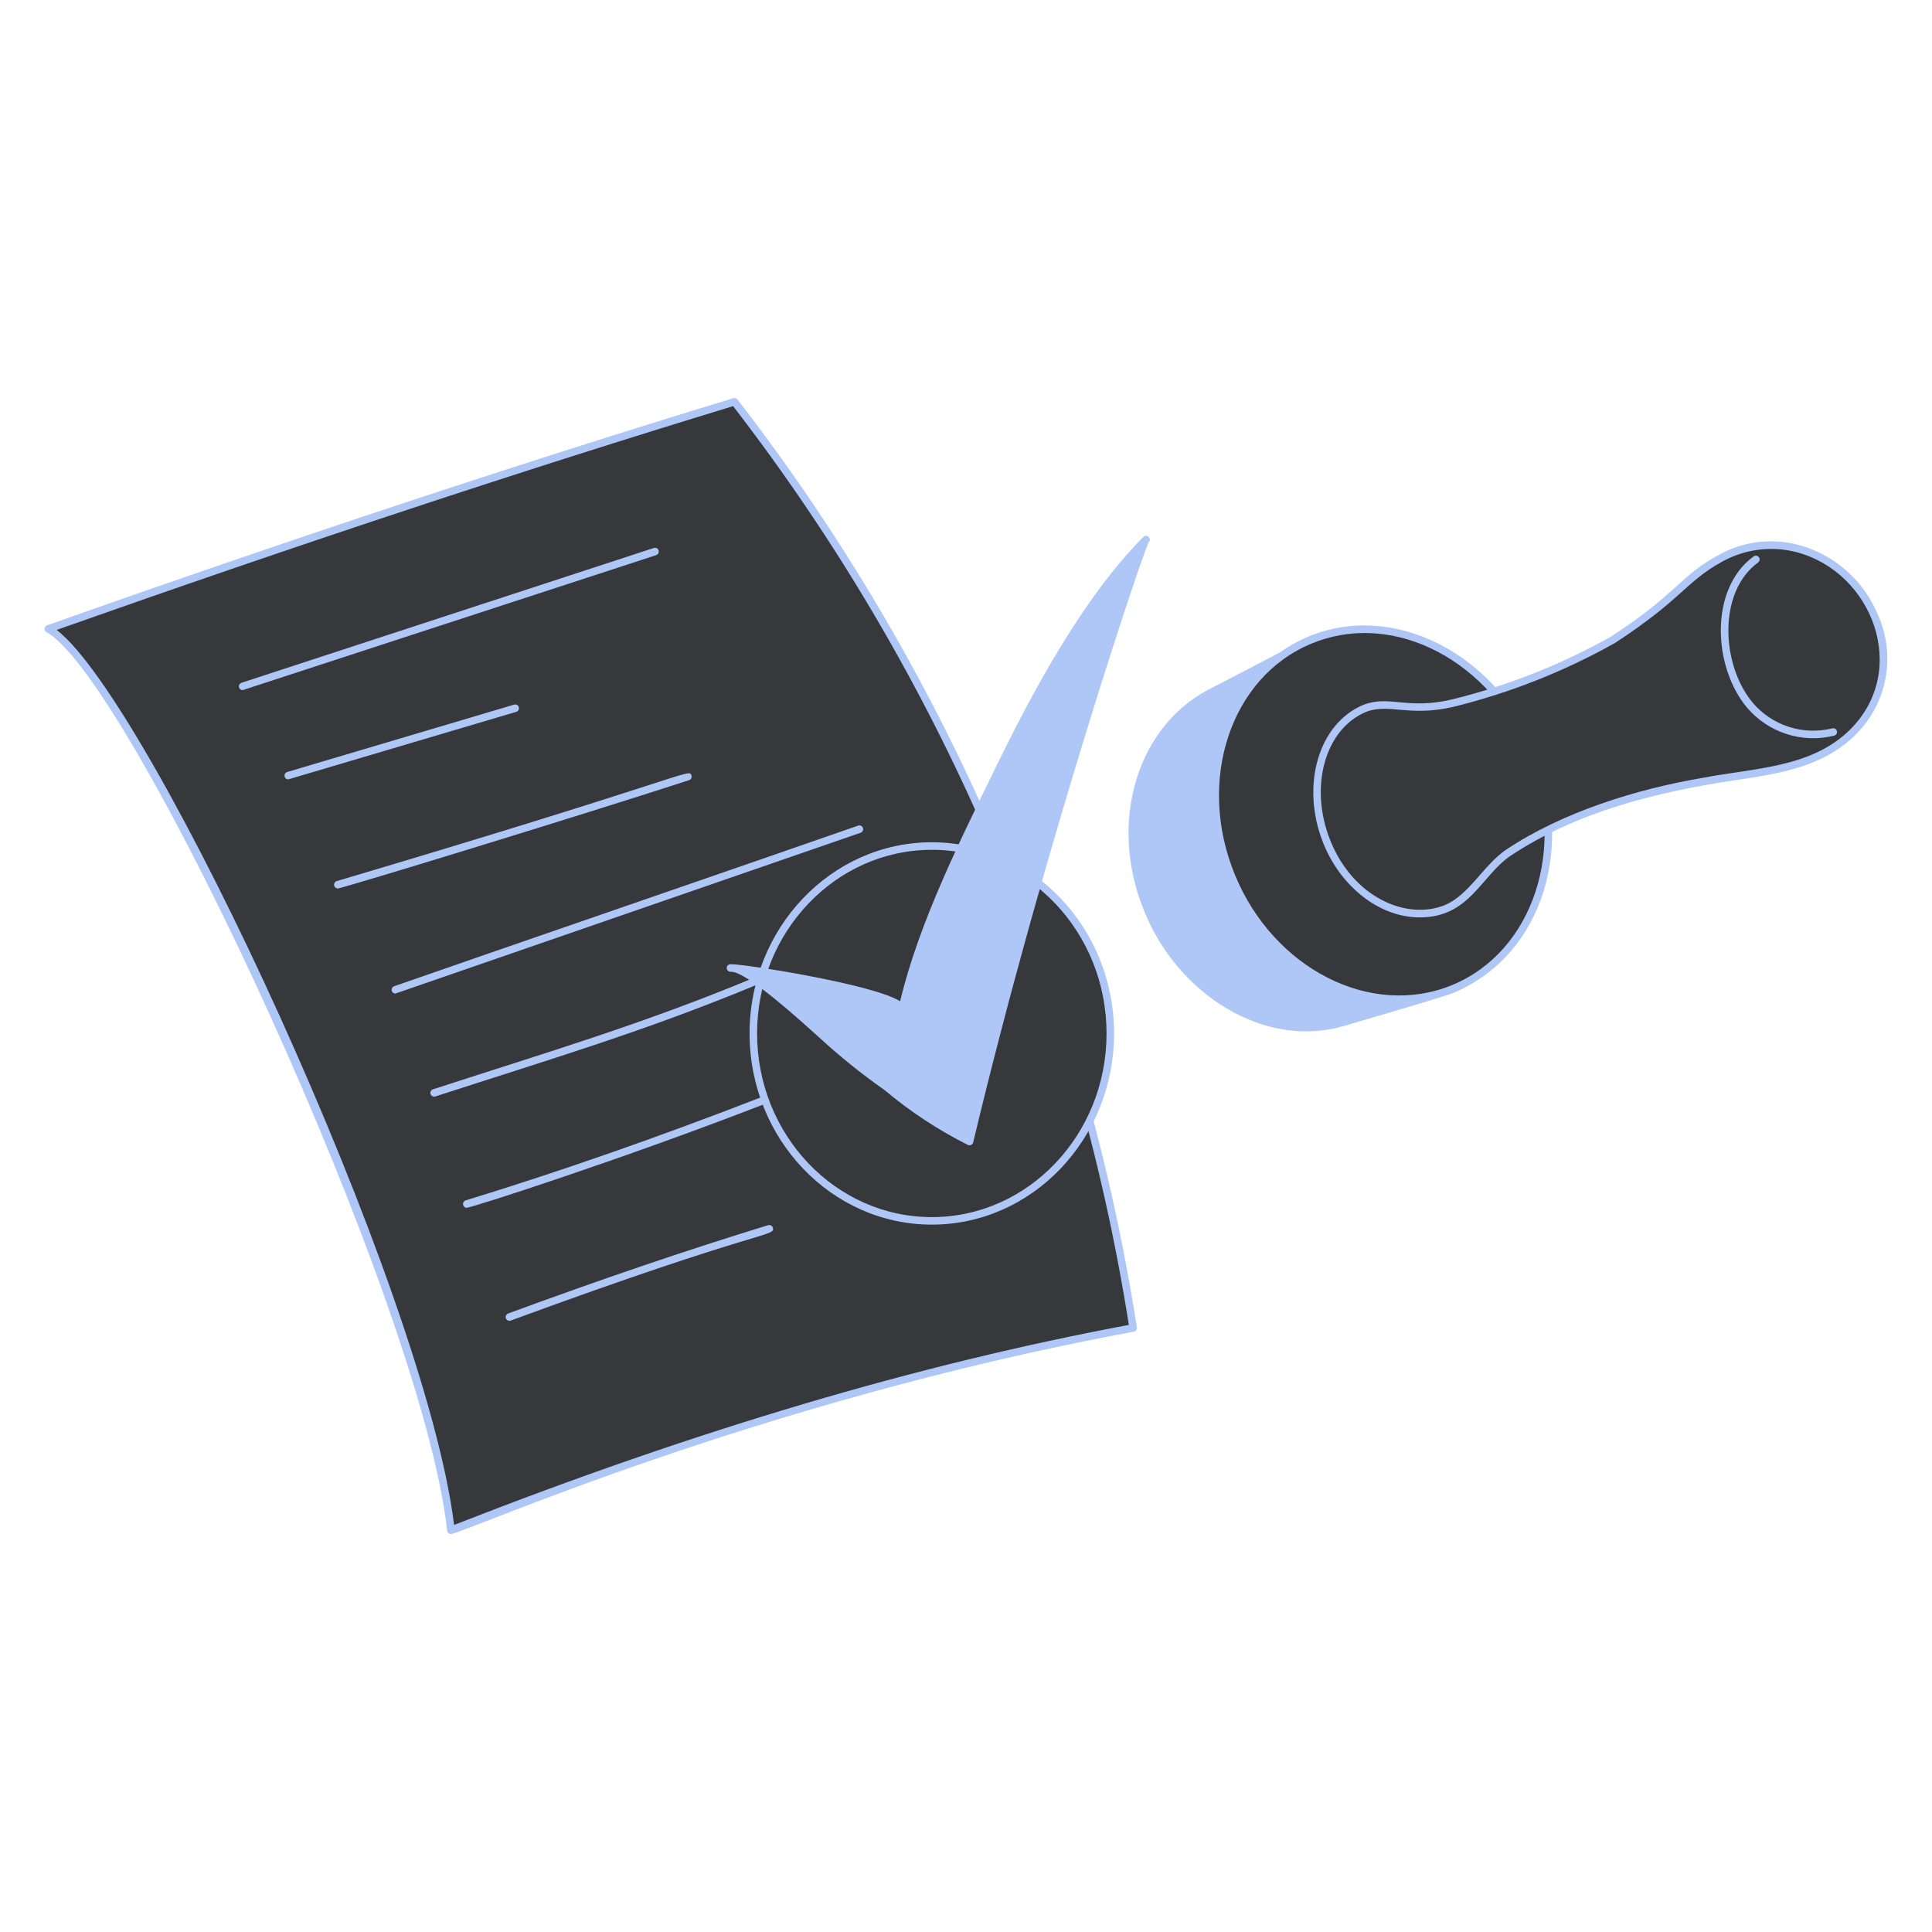
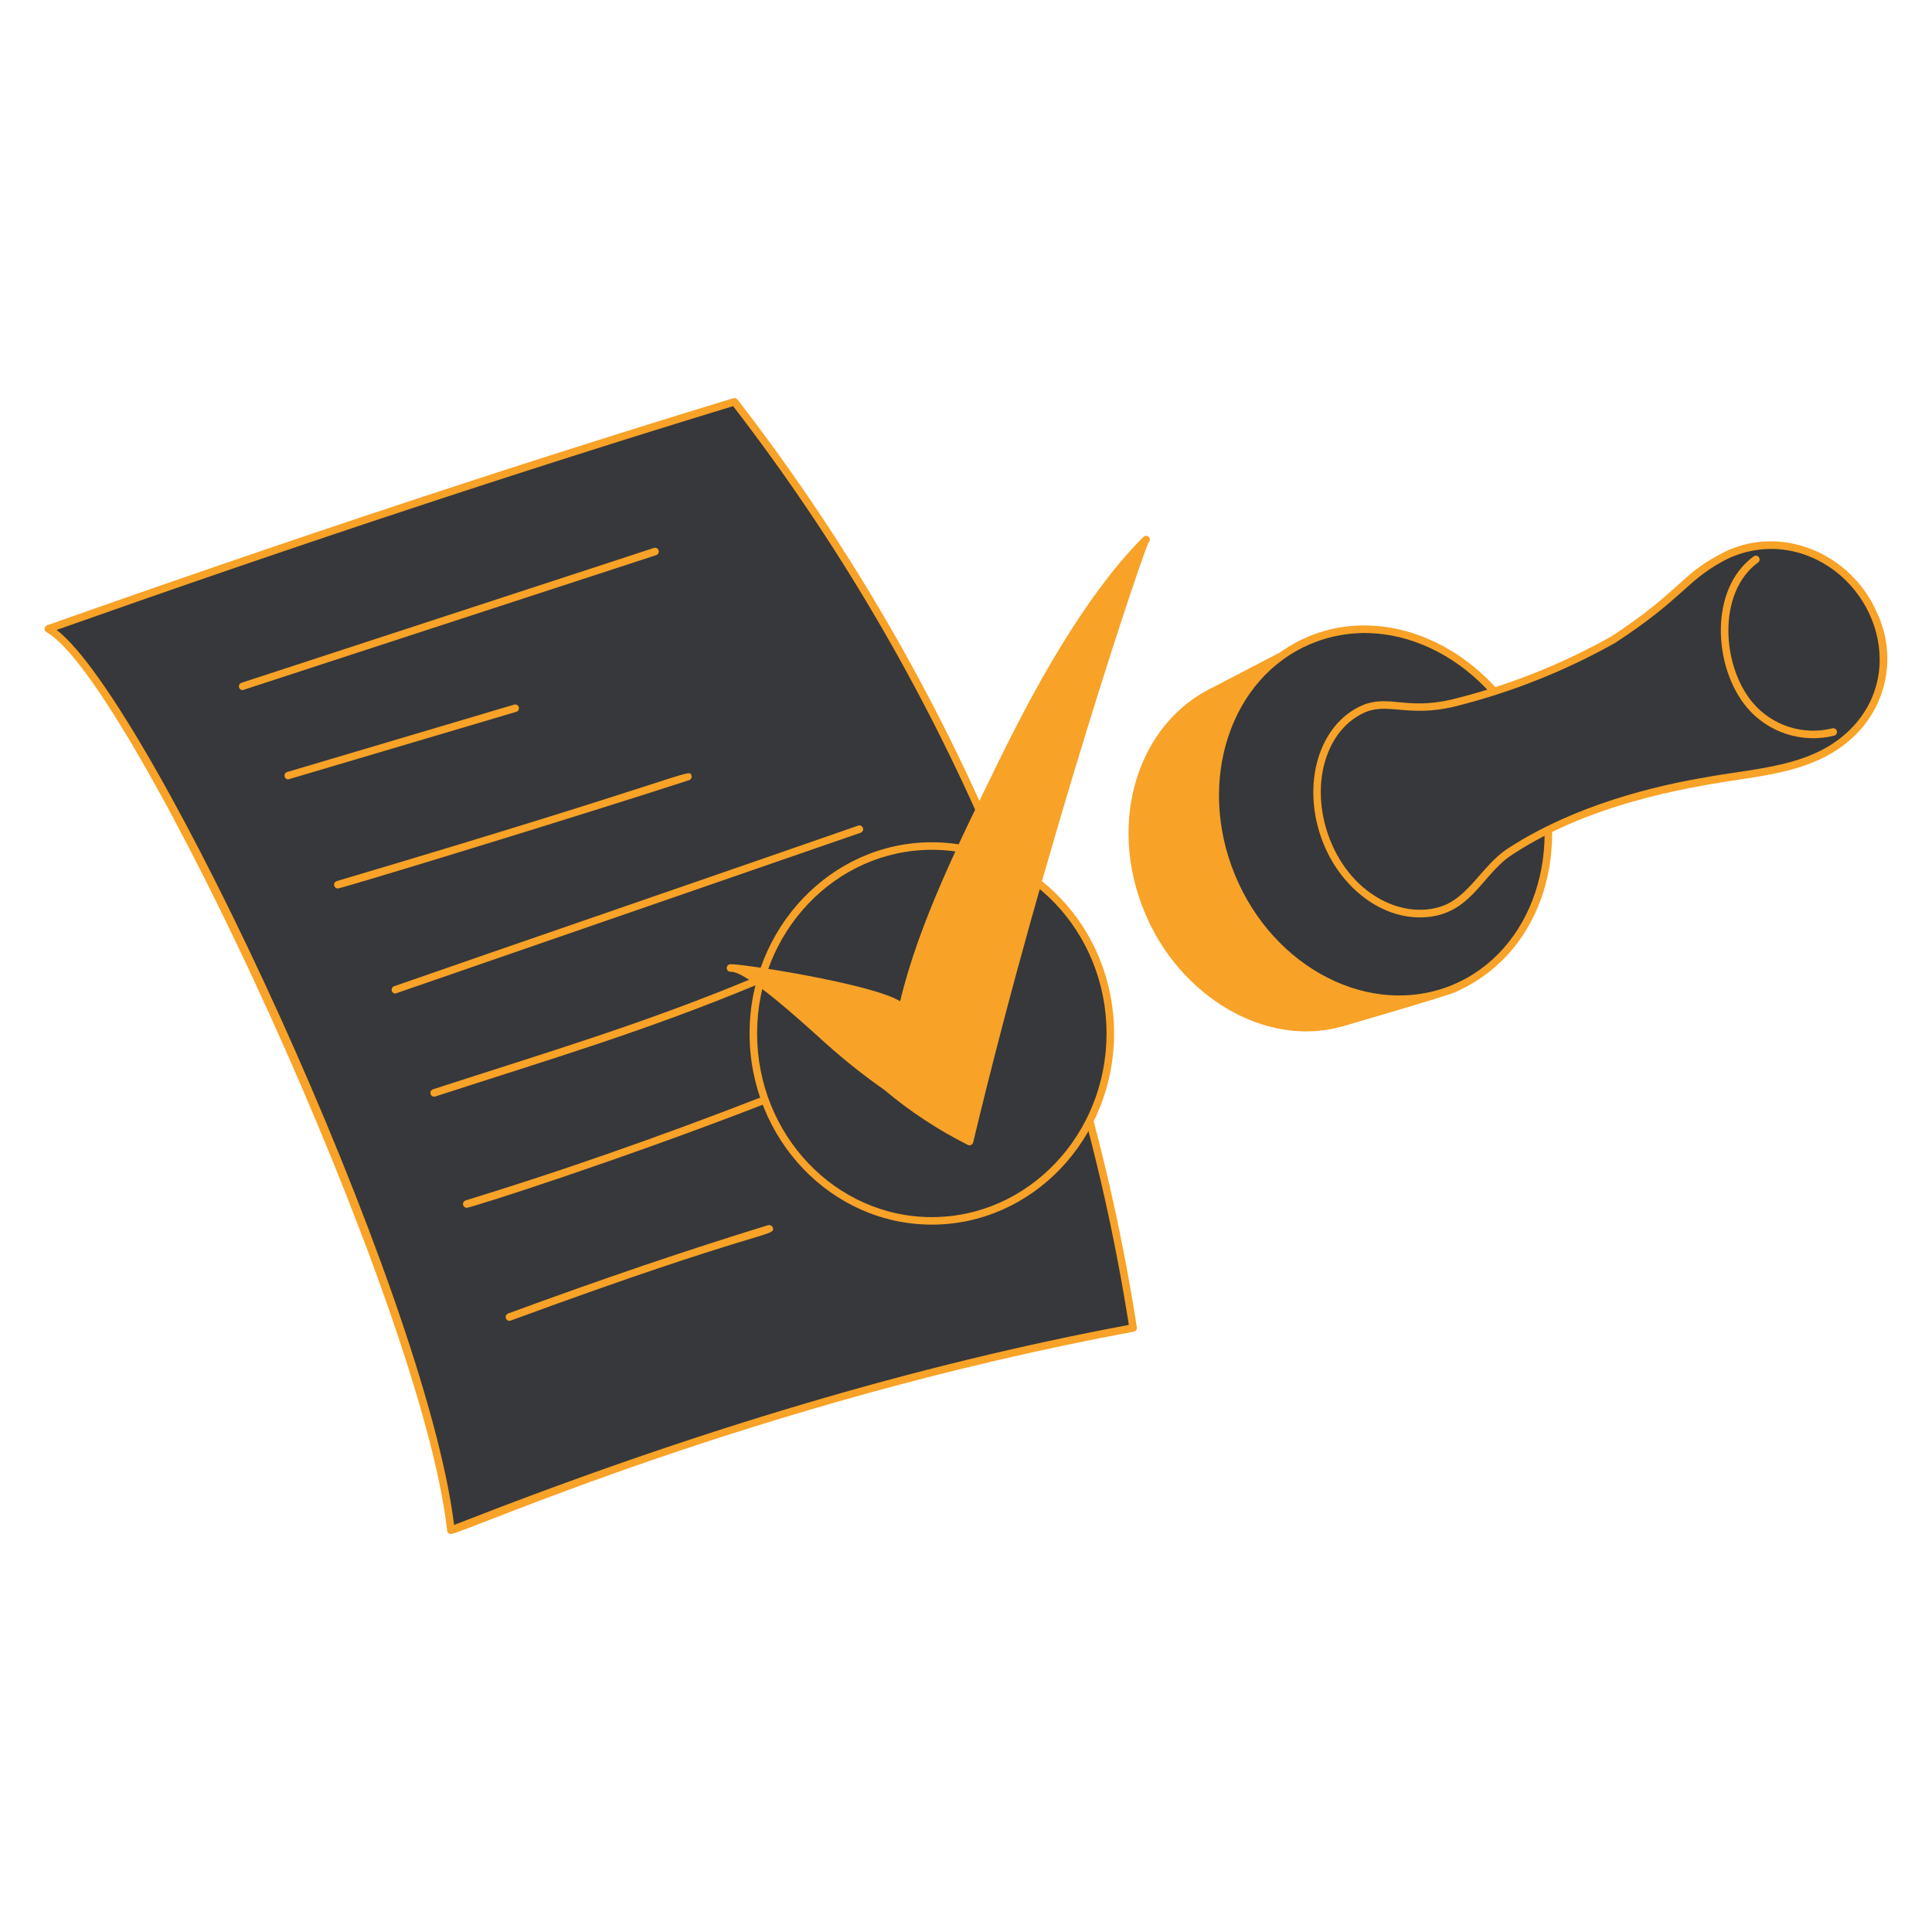
<svg xmlns="http://www.w3.org/2000/svg" width="174" height="174" viewBox="0 0 174 174" fill="none">
  <path d="M40.609 137.817C60.614 129.958 80.89 123.528 102.052 119.599C97.333 89.205 84.98 60.506 66.15 36.185C45.342 42.527 24.801 49.404 4.35 56.639C12.298 61.013 38.376 117.451 40.609 137.817Z" fill="#36383B" />
-   <path d="M40.609 138.157C40.525 138.157 40.445 138.126 40.382 138.07C40.32 138.014 40.281 137.937 40.272 137.854C38.029 117.398 11.816 61.135 4.186 56.934C4.129 56.902 4.082 56.854 4.051 56.797C4.021 56.739 4.007 56.674 4.012 56.609C4.018 56.544 4.042 56.481 4.081 56.429C4.121 56.378 4.175 56.339 4.237 56.317C26.482 48.448 46.702 41.761 66.051 35.86C66.117 35.84 66.187 35.841 66.253 35.862C66.319 35.883 66.376 35.923 66.418 35.977C85.27 60.35 97.644 89.1 102.387 119.546C102.401 119.633 102.38 119.722 102.329 119.794C102.278 119.866 102.201 119.916 102.114 119.931C67.983 126.268 41.651 138.157 40.609 138.157ZM5.102 56.731C13.613 63.264 38.32 116.268 40.895 137.34C62.751 128.777 82.636 122.882 101.666 119.325C96.915 89.189 84.659 60.734 66.025 36.578C46.938 42.398 27 48.993 5.102 56.731Z" fill="#AEC7F6" />
-   <path d="M21.855 62.154C21.774 62.154 21.696 62.125 21.635 62.073C21.574 62.021 21.533 61.948 21.521 61.869C21.508 61.789 21.524 61.708 21.566 61.639C21.607 61.571 21.672 61.519 21.748 61.493L58.899 49.347C58.984 49.323 59.074 49.332 59.152 49.373C59.23 49.415 59.288 49.484 59.316 49.568C59.343 49.651 59.337 49.742 59.298 49.822C59.26 49.901 59.192 49.962 59.11 49.992L21.855 62.154Z" fill="#AEC7F6" />
-   <path d="M25.962 70.193C25.881 70.193 25.802 70.164 25.74 70.11C25.678 70.057 25.638 69.983 25.626 69.902C25.615 69.822 25.632 69.739 25.676 69.671C25.72 69.602 25.788 69.551 25.866 69.528L46.317 63.456C46.402 63.434 46.492 63.447 46.568 63.49C46.644 63.533 46.7 63.604 46.725 63.688C46.75 63.772 46.741 63.862 46.701 63.94C46.661 64.018 46.593 64.077 46.51 64.105L25.962 70.193Z" fill="#AEC7F6" />
-   <path d="M30.427 80.017C30.346 80.017 30.267 79.988 30.205 79.934C30.143 79.881 30.103 79.807 30.091 79.726C30.079 79.646 30.097 79.563 30.141 79.495C30.185 79.426 30.253 79.375 30.331 79.352C62.286 69.874 62.051 69.147 62.275 69.838C62.303 69.923 62.296 70.016 62.255 70.096C62.214 70.177 62.143 70.237 62.058 70.265C51.699 73.63 30.793 80.017 30.427 80.017Z" fill="#AEC7F6" />
-   <path d="M35.607 89.483C35.528 89.483 35.45 89.454 35.389 89.403C35.328 89.351 35.287 89.28 35.273 89.201C35.26 89.122 35.275 89.041 35.315 88.972C35.356 88.903 35.42 88.85 35.495 88.823C42.641 86.322 70.148 76.856 77.291 74.355C77.375 74.327 77.468 74.333 77.548 74.373C77.628 74.412 77.689 74.481 77.718 74.565C77.748 74.649 77.743 74.741 77.705 74.822C77.667 74.903 77.599 74.965 77.515 74.996L35.607 89.483Z" fill="#AEC7F6" />
-   <path d="M38.986 98.109C49.513 94.688 57.879 92.23 67.985 88.027C68.026 88.009 68.07 88 68.115 88C68.159 88 68.203 88.009 68.245 88.026C68.327 88.061 68.393 88.127 68.429 88.209C68.446 88.251 68.455 88.295 68.455 88.339C68.456 88.384 68.447 88.428 68.43 88.469C68.413 88.51 68.388 88.548 68.356 88.579C68.325 88.611 68.287 88.636 68.246 88.653C58.125 92.863 49.767 95.321 39.196 98.754C39.111 98.778 39.021 98.769 38.943 98.727C38.865 98.686 38.807 98.616 38.779 98.533C38.752 98.449 38.758 98.358 38.797 98.279C38.835 98.2 38.903 98.139 38.986 98.109Z" fill="#AEC7F6" />
-   <path d="M42.038 108.774C41.956 108.774 41.878 108.745 41.816 108.692C41.755 108.639 41.714 108.565 41.702 108.485C41.69 108.404 41.707 108.322 41.751 108.254C41.794 108.185 41.861 108.134 41.938 108.11C50.52 105.476 59.218 102.44 68.528 98.83C68.612 98.801 68.703 98.805 68.784 98.841C68.864 98.878 68.927 98.944 68.96 99.027C68.992 99.109 68.99 99.201 68.955 99.282C68.921 99.364 68.855 99.428 68.774 99.463C55.887 104.46 42.449 108.774 42.038 108.774Z" fill="#AEC7F6" />
-   <path d="M45.762 118.297C54.251 115.174 61.911 112.572 69.179 110.342C69.265 110.317 69.357 110.326 69.437 110.368C69.516 110.41 69.576 110.481 69.603 110.567C69.857 111.397 68.754 110.567 45.997 118.934C45.955 118.949 45.911 118.956 45.866 118.954C45.822 118.953 45.778 118.942 45.737 118.923C45.697 118.905 45.66 118.878 45.63 118.846C45.6 118.813 45.576 118.774 45.561 118.733C45.546 118.691 45.538 118.646 45.54 118.602C45.542 118.557 45.553 118.514 45.571 118.473C45.59 118.433 45.616 118.396 45.649 118.366C45.682 118.336 45.72 118.312 45.762 118.297Z" fill="#AEC7F6" />
+   <path d="M40.609 138.157C40.525 138.157 40.445 138.126 40.382 138.07C40.32 138.014 40.281 137.937 40.272 137.854C38.029 117.398 11.816 61.135 4.186 56.934C4.129 56.902 4.082 56.854 4.051 56.797C4.021 56.739 4.007 56.674 4.012 56.609C4.018 56.544 4.042 56.481 4.081 56.429C4.121 56.378 4.175 56.339 4.237 56.317C26.482 48.448 46.702 41.761 66.051 35.86C66.117 35.84 66.187 35.841 66.253 35.862C66.319 35.883 66.376 35.923 66.418 35.977C85.27 60.35 97.644 89.1 102.387 119.546C102.401 119.633 102.38 119.722 102.329 119.794C102.278 119.866 102.201 119.916 102.114 119.931C67.983 126.268 41.651 138.157 40.609 138.157ZM5.102 56.731C13.613 63.264 38.32 116.268 40.895 137.34C62.751 128.777 82.636 122.882 101.666 119.325C96.915 89.189 84.659 60.734 66.025 36.578C46.938 42.398 27 48.993 5.102 56.731Z" fill="#F8a227" />
+   <path d="M21.855 62.154C21.774 62.154 21.696 62.125 21.635 62.073C21.574 62.021 21.533 61.948 21.521 61.869C21.508 61.789 21.524 61.708 21.566 61.639C21.607 61.571 21.672 61.519 21.748 61.493L58.899 49.347C58.984 49.323 59.074 49.332 59.152 49.373C59.23 49.415 59.288 49.484 59.316 49.568C59.343 49.651 59.337 49.742 59.298 49.822C59.26 49.901 59.192 49.962 59.11 49.992L21.855 62.154Z" fill="#F8a227" />
+   <path d="M25.962 70.193C25.881 70.193 25.802 70.164 25.74 70.11C25.678 70.057 25.638 69.983 25.626 69.902C25.615 69.822 25.632 69.739 25.676 69.671C25.72 69.602 25.788 69.551 25.866 69.528L46.317 63.456C46.402 63.434 46.492 63.447 46.568 63.49C46.644 63.533 46.7 63.604 46.725 63.688C46.75 63.772 46.741 63.862 46.701 63.94C46.661 64.018 46.593 64.077 46.51 64.105L25.962 70.193Z" fill="#F8a227" />
+   <path d="M30.427 80.017C30.346 80.017 30.267 79.988 30.205 79.934C30.143 79.881 30.103 79.807 30.091 79.726C30.079 79.646 30.097 79.563 30.141 79.495C30.185 79.426 30.253 79.375 30.331 79.352C62.286 69.874 62.051 69.147 62.275 69.838C62.303 69.923 62.296 70.016 62.255 70.096C62.214 70.177 62.143 70.237 62.058 70.265C51.699 73.63 30.793 80.017 30.427 80.017Z" fill="#F8a227" />
+   <path d="M35.607 89.483C35.528 89.483 35.45 89.454 35.389 89.403C35.328 89.351 35.287 89.28 35.273 89.201C35.26 89.122 35.275 89.041 35.315 88.972C35.356 88.903 35.42 88.85 35.495 88.823C42.641 86.322 70.148 76.856 77.291 74.355C77.375 74.327 77.468 74.333 77.548 74.373C77.628 74.412 77.689 74.481 77.718 74.565C77.748 74.649 77.743 74.741 77.705 74.822C77.667 74.903 77.599 74.965 77.515 74.996L35.607 89.483Z" fill="#F8a227" />
+   <path d="M38.986 98.109C49.513 94.688 57.879 92.23 67.985 88.027C68.026 88.009 68.07 88 68.115 88C68.159 88 68.203 88.009 68.245 88.026C68.327 88.061 68.393 88.127 68.429 88.209C68.446 88.251 68.455 88.295 68.455 88.339C68.456 88.384 68.447 88.428 68.43 88.469C68.413 88.51 68.388 88.548 68.356 88.579C68.325 88.611 68.287 88.636 68.246 88.653C58.125 92.863 49.767 95.321 39.196 98.754C39.111 98.778 39.021 98.769 38.943 98.727C38.865 98.686 38.807 98.616 38.779 98.533C38.752 98.449 38.758 98.358 38.797 98.279C38.835 98.2 38.903 98.139 38.986 98.109Z" fill="#F8a227" />
+   <path d="M42.038 108.774C41.956 108.774 41.878 108.745 41.816 108.692C41.755 108.639 41.714 108.565 41.702 108.485C41.69 108.404 41.707 108.322 41.751 108.254C41.794 108.185 41.861 108.134 41.938 108.11C50.52 105.476 59.218 102.44 68.528 98.83C68.612 98.801 68.703 98.805 68.784 98.841C68.864 98.878 68.927 98.944 68.96 99.027C68.992 99.109 68.99 99.201 68.955 99.282C68.921 99.364 68.855 99.428 68.774 99.463C55.887 104.46 42.449 108.774 42.038 108.774Z" fill="#F8a227" />
+   <path d="M45.762 118.297C54.251 115.174 61.911 112.572 69.179 110.342C69.265 110.317 69.357 110.326 69.437 110.368C69.516 110.41 69.576 110.481 69.603 110.567C69.857 111.397 68.754 110.567 45.997 118.934C45.955 118.949 45.911 118.956 45.866 118.954C45.822 118.953 45.778 118.942 45.737 118.923C45.697 118.905 45.66 118.878 45.63 118.846C45.6 118.813 45.576 118.774 45.561 118.733C45.546 118.691 45.538 118.646 45.54 118.602C45.542 118.557 45.553 118.514 45.571 118.473C45.59 118.433 45.616 118.396 45.649 118.366C45.682 118.336 45.72 118.312 45.762 118.297Z" fill="#F8a227" />
  <path d="M83.923 109.953C92.801 109.953 99.998 102.396 99.998 93.074C99.998 83.752 92.801 76.195 83.923 76.195C75.044 76.195 67.848 83.752 67.848 93.074C67.848 102.396 75.044 109.953 83.923 109.953Z" fill="#36383B" />
-   <path d="M83.923 110.292C74.875 110.292 67.508 102.568 67.508 93.074C67.508 83.579 74.871 75.856 83.923 75.856C92.974 75.856 100.337 83.579 100.337 93.074C100.337 102.568 92.973 110.292 83.923 110.292ZM83.923 76.536C75.245 76.536 68.186 83.956 68.186 93.075C68.186 102.195 75.245 109.616 83.923 109.616C92.6 109.616 99.658 102.196 99.658 93.075C99.658 83.955 92.599 76.534 83.923 76.534V76.536Z" fill="#AEC7F6" />
-   <path d="M102.972 48.359C97.517 53.824 92.88 62.541 89.78 68.902C86.544 75.534 82.761 83.058 81.067 90.178C78.61 88.612 66.684 86.76 65.762 86.842C65.673 86.849 65.589 86.892 65.531 86.96C65.472 87.028 65.444 87.117 65.451 87.207C65.457 87.297 65.5 87.38 65.568 87.439C65.637 87.497 65.726 87.526 65.816 87.519C67.216 87.432 72.4 92.205 73.758 93.416C75.617 95.131 77.59 96.719 79.662 98.171C81.966 100.109 84.489 101.77 87.18 103.12C87.225 103.14 87.275 103.149 87.325 103.148C87.399 103.146 87.472 103.12 87.53 103.073C87.588 103.026 87.629 102.961 87.646 102.888C94.157 75.65 103.132 49.184 103.461 48.83C103.508 48.782 103.539 48.721 103.552 48.655C103.564 48.589 103.556 48.52 103.529 48.459C103.502 48.397 103.457 48.345 103.401 48.309C103.344 48.273 103.278 48.254 103.211 48.256C103.166 48.257 103.122 48.266 103.081 48.284C103.04 48.302 103.003 48.327 102.972 48.359Z" fill="#AEC7F6" />
+   <path d="M83.923 110.292C74.875 110.292 67.508 102.568 67.508 93.074C67.508 83.579 74.871 75.856 83.923 75.856C92.974 75.856 100.337 83.579 100.337 93.074C100.337 102.568 92.973 110.292 83.923 110.292ZM83.923 76.536C75.245 76.536 68.186 83.956 68.186 93.075C68.186 102.195 75.245 109.616 83.923 109.616C92.6 109.616 99.658 102.196 99.658 93.075C99.658 83.955 92.599 76.534 83.923 76.534V76.536Z" fill="#F8a227" />
+   <path d="M102.972 48.359C97.517 53.824 92.88 62.541 89.78 68.902C86.544 75.534 82.761 83.058 81.067 90.178C78.61 88.612 66.684 86.76 65.762 86.842C65.673 86.849 65.589 86.892 65.531 86.96C65.472 87.028 65.444 87.117 65.451 87.207C65.457 87.297 65.5 87.38 65.568 87.439C65.637 87.497 65.726 87.526 65.816 87.519C67.216 87.432 72.4 92.205 73.758 93.416C75.617 95.131 77.59 96.719 79.662 98.171C81.966 100.109 84.489 101.77 87.18 103.12C87.225 103.14 87.275 103.149 87.325 103.148C87.399 103.146 87.472 103.12 87.53 103.073C87.588 103.026 87.629 102.961 87.646 102.888C94.157 75.65 103.132 49.184 103.461 48.83C103.508 48.782 103.539 48.721 103.552 48.655C103.564 48.589 103.556 48.52 103.529 48.459C103.502 48.397 103.457 48.345 103.401 48.309C103.344 48.273 103.278 48.254 103.211 48.256C103.166 48.257 103.122 48.266 103.081 48.284C103.04 48.302 103.003 48.327 102.972 48.359Z" fill="#F8a227" />
  <path d="M130.904 89.033C138.385 85.956 141.56 76.436 137.994 67.771C134.43 59.104 125.476 54.573 117.995 57.65C110.514 60.727 107.339 70.248 110.904 78.913C114.469 87.58 123.424 92.111 130.904 89.033Z" fill="#36383B" />
-   <path d="M138.308 67.64C134.259 57.798 123.234 53.111 115.265 58.766L109.319 61.863C102.446 65.114 99.706 74.014 103.077 82.124C106.107 89.569 113.88 94.488 120.999 92.412C129.037 90.063 130.633 89.541 130.999 89.383C139.216 85.808 141.723 75.933 138.308 67.64ZM130.775 88.719C123.479 91.72 114.706 87.263 111.218 78.784C107.73 70.305 110.828 60.964 118.123 57.962C125.722 54.838 134.329 59.752 137.68 67.898C141.168 76.378 138.069 85.719 130.775 88.719Z" fill="#AEC7F6" />
+   <path d="M138.308 67.64C134.259 57.798 123.234 53.111 115.265 58.766L109.319 61.863C102.446 65.114 99.706 74.014 103.077 82.124C106.107 89.569 113.88 94.488 120.999 92.412C129.037 90.063 130.633 89.541 130.999 89.383C139.216 85.808 141.723 75.933 138.308 67.64ZM130.775 88.719C123.479 91.72 114.706 87.263 111.218 78.784C107.73 70.305 110.828 60.964 118.123 57.962C125.722 54.838 134.329 59.752 137.68 67.898C141.168 76.378 138.069 85.719 130.775 88.719Z" fill="#F8a227" />
  <path d="M154.924 50.294C151.485 52.192 151.07 53.829 145.276 57.618C140.724 60.147 135.86 62.07 130.809 63.336C129.605 63.592 128.377 63.712 127.147 63.693C125.718 63.606 124.371 63.225 122.95 63.78C118.997 65.329 117.502 70.746 119.47 75.747C121.438 80.749 126.356 83.451 130.276 81.82C132.605 80.851 133.745 78.228 135.813 76.819C137.928 75.393 140.206 74.224 142.599 73.339C155.224 68.574 161.871 70.946 166.89 65.927C172.442 60.376 168.88 51.237 161.89 49.405C159.54 48.797 157.046 49.115 154.924 50.294Z" fill="#36383B" />
-   <path d="M127.873 82.623C124.079 82.623 120.648 79.683 119.151 75.872C117.116 70.692 118.763 65.127 122.821 63.467C125.159 62.589 126.694 63.937 130.732 63.003C135.759 61.768 140.595 59.858 145.108 57.324C151.165 53.362 151.309 51.856 154.758 49.998C160.124 46.967 166.742 49.752 169.077 55.253C169.914 57.051 170.177 59.064 169.828 61.017C169.479 62.97 168.536 64.767 167.127 66.164C164.208 69.083 160.222 69.676 156.366 70.253C149.232 71.315 141.997 73.105 135.997 77.105C133.36 78.936 132.336 82.622 127.873 82.623ZM123.068 64.098C119.36 65.616 117.882 70.787 119.782 75.623C121.815 80.797 126.667 82.931 130.144 81.506C132.308 80.591 133.583 77.955 135.616 76.541C140.719 73.139 147.301 71.087 153.346 70.054C157.982 69.163 163.177 69.16 166.648 65.683C171.983 60.349 168.657 51.544 161.801 49.729C159.535 49.143 157.13 49.452 155.085 50.592C151.779 52.419 151.567 53.91 145.462 57.901C140.885 60.47 135.982 62.408 130.885 63.663C126.917 64.58 125.115 63.331 123.068 64.098Z" fill="#AEC7F6" />
-   <path d="M157.346 63.736C154.283 60.1 153.908 53.04 157.937 50.11C158.01 50.057 158.101 50.035 158.19 50.049C158.279 50.063 158.358 50.112 158.411 50.185C158.464 50.258 158.486 50.348 158.472 50.437C158.458 50.526 158.409 50.606 158.336 50.659C154.671 53.325 155.03 59.937 157.861 63.294C158.721 64.306 159.847 65.058 161.111 65.465C162.376 65.871 163.729 65.917 165.018 65.596C165.105 65.573 165.198 65.585 165.276 65.63C165.354 65.676 165.41 65.75 165.433 65.837C165.457 65.924 165.444 66.017 165.399 66.095C165.354 66.173 165.279 66.23 165.192 66.253C163.78 66.606 162.296 66.558 160.91 66.113C159.524 65.668 158.289 64.845 157.346 63.736Z" fill="#AEC7F6" />
+   <path d="M127.873 82.623C124.079 82.623 120.648 79.683 119.151 75.872C117.116 70.692 118.763 65.127 122.821 63.467C125.159 62.589 126.694 63.937 130.732 63.003C135.759 61.768 140.595 59.858 145.108 57.324C151.165 53.362 151.309 51.856 154.758 49.998C160.124 46.967 166.742 49.752 169.077 55.253C169.914 57.051 170.177 59.064 169.828 61.017C169.479 62.97 168.536 64.767 167.127 66.164C164.208 69.083 160.222 69.676 156.366 70.253C149.232 71.315 141.997 73.105 135.997 77.105C133.36 78.936 132.336 82.622 127.873 82.623ZM123.068 64.098C119.36 65.616 117.882 70.787 119.782 75.623C121.815 80.797 126.667 82.931 130.144 81.506C132.308 80.591 133.583 77.955 135.616 76.541C140.719 73.139 147.301 71.087 153.346 70.054C157.982 69.163 163.177 69.16 166.648 65.683C171.983 60.349 168.657 51.544 161.801 49.729C159.535 49.143 157.13 49.452 155.085 50.592C151.779 52.419 151.567 53.91 145.462 57.901C140.885 60.47 135.982 62.408 130.885 63.663C126.917 64.58 125.115 63.331 123.068 64.098Z" fill="#F8a227" />
+   <path d="M157.346 63.736C154.283 60.1 153.908 53.04 157.937 50.11C158.01 50.057 158.101 50.035 158.19 50.049C158.279 50.063 158.358 50.112 158.411 50.185C158.464 50.258 158.486 50.348 158.472 50.437C158.458 50.526 158.409 50.606 158.336 50.659C154.671 53.325 155.03 59.937 157.861 63.294C158.721 64.306 159.847 65.058 161.111 65.465C162.376 65.871 163.729 65.917 165.018 65.596C165.105 65.573 165.198 65.585 165.276 65.63C165.354 65.676 165.41 65.75 165.433 65.837C165.457 65.924 165.444 66.017 165.399 66.095C165.354 66.173 165.279 66.23 165.192 66.253C163.78 66.606 162.296 66.558 160.91 66.113C159.524 65.668 158.289 64.845 157.346 63.736Z" fill="#F8a227" />
</svg>
